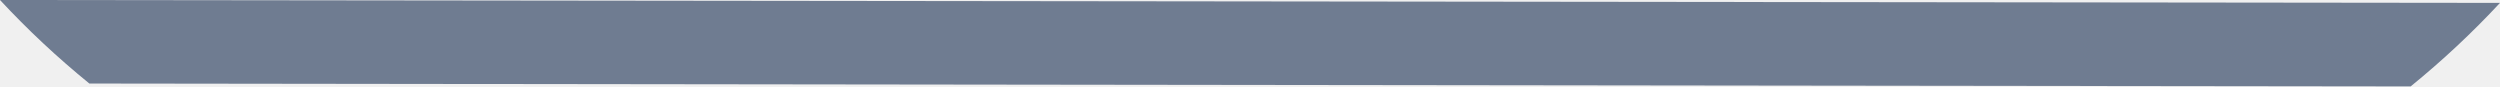
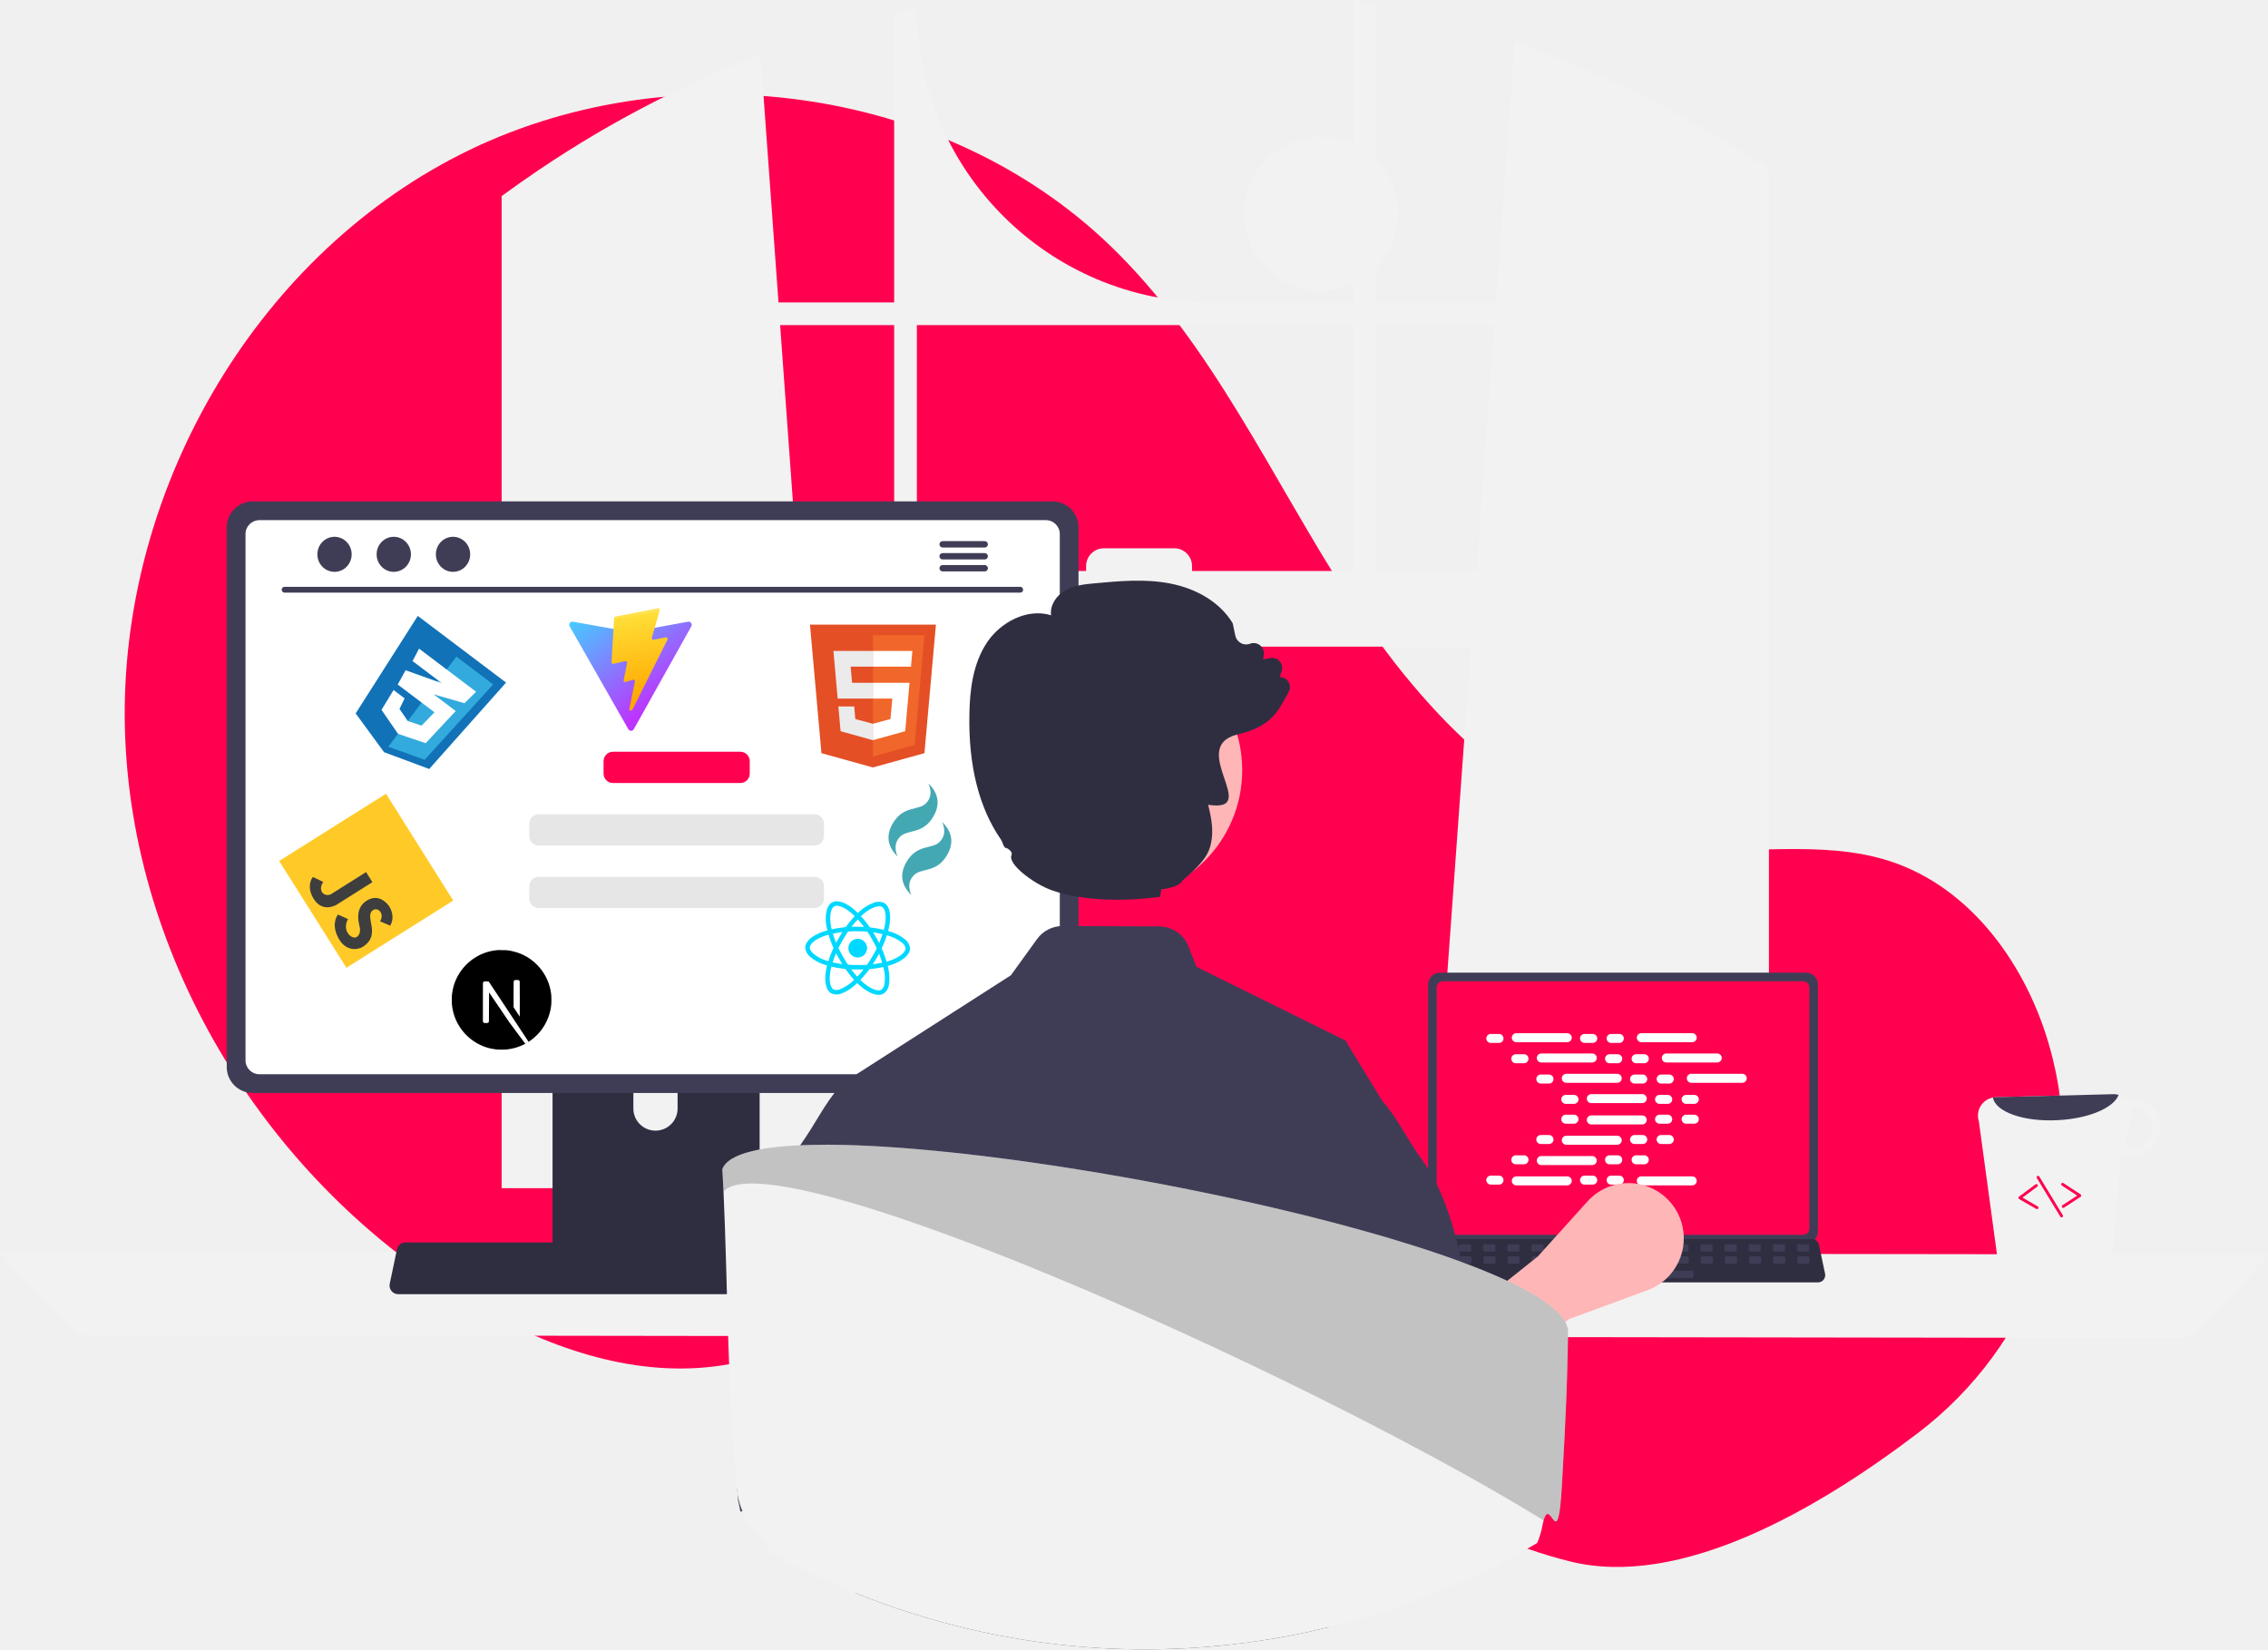
- <svg xmlns="http://www.w3.org/2000/svg" width="348.331mm" height="12.04mm" viewBox="0 0 348.331 12.04" version="1.1" id="svg1" xml:space="preserve">
-   <defs id="defs1" />
-   <g id="layer1" transform="translate(43.76098,-233.5802)">
-     <path d="m -43.761,233.58 a 127.944,116.176 0 0 0 12.449,11.638 l 323.433,0.402 a 127.944,116.176 0 0 0 12.449,-11.638 z" fill="#3f3d56" id="path3409" style="fill:#6f7c91;fill-opacity:1;stroke-width:0.422" />
-   </g>
+ <svg xmlns="http://www.w3.org/2000/svg" width="208.179mm" height="151.41mm" viewBox="0 0 208.179 151.41" version="1.1" id="svg5" xml:space="preserve">
+   <defs id="defs2">
+     <linearGradient id="paint0_linear" x1="6" y1="33" x2="235" y2="344" gradientUnits="userSpaceOnUse" gradientTransform="matrix(0.02870583,0,0,0.02870583,51.98578,55.78728)">
+       <stop stop-color="#41D1FF" id="stop38" />
+       <stop offset="1" stop-color="#BD34FE" id="stop40" />
+     </linearGradient>
+     <linearGradient id="paint1_linear" x1="194.651" y1="8.818" x2="236.076" y2="292.989" gradientUnits="userSpaceOnUse" gradientTransform="matrix(0.02870583,0,0,0.02870583,51.98578,55.78728)">
+       <stop stop-color="#FFEA83" id="stop43" />
+       <stop offset=".083" stop-color="#FFDD35" id="stop45" />
+       <stop offset="1" stop-color="#FFA800" id="stop47" />
+     </linearGradient>
+   </defs>
+   <ellipse cx="121.264" cy="19.627" fill="#f2f2f2" id="circle3403" rx="7.065" ry="7.065" style="stroke-width:0.265" />
+   <path d="m 176.066,131.538 c 10.501,-7.998 15.516,-21.438 12.376,-34.259 q -0.117,-0.478 -0.247,-0.954 C 186.114,88.715 180.964,81.482 173.458,79.051 167.156,77.009 160.277,78.579 153.702,77.767 140.795,76.173 130.789,65.73 123.748,54.796 116.707,43.862 111.296,31.623 101.941,22.59 86.52,7.7 61.364,4.495 42.244,14.187 23.124,23.879 10.944,45.381 11.464,66.811 c 0.519,21.43 13.241,41.918 31.717,52.789 6.787,3.993 14.637,6.822 22.449,5.832 6.779,-0.859 12.938,-4.501 19.685,-5.583 10.607,-1.7 21.147,3.096 30.322,8.685 9.175,5.589 18.037,12.213 28.462,14.804 10.123,2.516 22.665,-4.715 31.967,-11.8 z" fill="#f2f2f2" id="path3405" style="fill:#ff014f;fill-opacity:1;stroke-width:0.265" />
+   <path d="m 160.979,14.637 c -0.23,-0.153 -0.463,-0.299 -0.693,-0.447 A 100.605,100.605 0 0 0 139.037,3.889 L 137.307,27.76 H 126.337 V 0.405 C 125.647,0.262 124.951,0.127 124.255,2.8201158e-7 V 27.76 H 111.219 A 27.059,27.059 0 0 1 84.16,0.701 v -2.6e-5 c -0.699,0.151 -1.392,0.312 -2.085,0.484 V 27.76 H 71.458 L 69.809,4.998 A 100.769,100.769 0 0 0 48.129,16.515 c -0.116,0.079 -0.233,0.161 -0.347,0.241 -0.585,0.41 -1.162,0.828 -1.736,1.251 V 109.074 H 77.339 L 76.786,101.415 73.744,59.359 h 61.275 l -3.043,42.056 -0.553,7.66 h 30.946 V 15.558 q -0.691,-0.468 -1.389,-0.921 z M 82.075,52.414 H 73.241 L 71.608,29.845 h 10.467 z m 42.18,0 h -14.838 v -0.447 a 1.635,1.635 0 0 0 -1.638,-1.635 h -6.451 a 1.634,1.634 0 0 0 -1.635,1.635 v 0.447 H 84.16 V 29.845 h 40.095 z m 2.082,0 V 29.845 h 10.819 l -1.632,22.569 z" fill="#3f3d56" id="path3407" style="fill:#f2f2f2;fill-opacity:1;stroke-width:0.265" />
+   <path d="M 7.4481436e-8,114.906 A 76.465,76.465 0 0 0 7.44,122.566 l 193.299,0.265 a 76.465,76.465 0 0 0 7.44,-7.66 z" fill="#3f3d56" id="path3409" style="fill:#f2f2f2;fill-opacity:1;stroke-width:0.265" />
+   <path d="m 131.083,90.379 v 22.676 a 1.091,1.091 0 0 0 1.09,1.09 h 33.603 a 1.091,1.091 0 0 0 1.09,-1.09 V 90.379 a 1.091,1.091 0 0 0 -1.09,-1.089 h -33.603 a 1.091,1.091 0 0 0 -1.09,1.089 z" fill="#3f3d56" id="path3411" style="stroke-width:0.265" />
+   <path d="m 131.871,90.662 v 22.114 a 0.583,0.583 0 0 0 0.582,0.582 h 33.043 a 0.583,0.583 0 0 0 0.582,-0.582 V 90.662 a 0.584,0.584 0 0 0 -0.582,-0.584 h -33.043 a 0.584,0.584 0 0 0 -0.582,0.584 z" fill="#ff014f" id="path3413" style="stroke-width:0.265" />
+   <path d="m 130.38,117.478 a 0.653,0.653 0 0 0 0.514,0.246 h 35.981 a 0.662,0.662 0 0 0 0.647,-0.798 l -0.559,-2.653 a 0.663,0.663 0 0 0 -0.412,-0.481 0.642,0.642 0 0 0 -0.235,-0.044 h -34.866 a 0.641,0.641 0 0 0 -0.235,0.044 0.663,0.663 0 0 0 -0.412,0.481 l -0.559,2.653 a 0.662,0.662 0 0 0 0.135,0.552 z" fill="#2f2e41" id="path3415" style="stroke-width:0.265" />
+   <rect x="-166.061" y="-114.89" width="1.108" height="0.665" rx="0.129" transform="scale(-1)" fill="#3f3d56" id="rect3417" style="stroke-width:0.265" />
+   <rect x="-163.845" y="-114.89" width="1.108" height="0.665" rx="0.129" transform="scale(-1)" fill="#3f3d56" id="rect3419" style="stroke-width:0.265" />
+   <rect x="-161.628" y="-114.89" width="1.108" height="0.665" rx="0.129" transform="scale(-1)" fill="#3f3d56" id="rect3421" style="stroke-width:0.265" />
+   <rect x="-159.412" y="-114.89" width="1.108" height="0.665" rx="0.129" transform="scale(-1)" fill="#3f3d56" id="rect3423" style="stroke-width:0.265" />
+   <rect x="-157.195" y="-114.89" width="1.108" height="0.665" rx="0.129" transform="scale(-1)" fill="#3f3d56" id="rect3425" style="stroke-width:0.265" />
+   <rect x="-154.979" y="-114.89" width="1.108" height="0.665" rx="0.129" transform="scale(-1)" fill="#3f3d56" id="rect3427" style="stroke-width:0.265" />
+   <rect x="-152.763" y="-114.89" width="1.108" height="0.665" rx="0.129" transform="scale(-1)" fill="#3f3d56" id="rect3429" style="stroke-width:0.265" />
+   <rect x="-150.546" y="-114.89" width="1.108" height="0.665" rx="0.129" transform="scale(-1)" fill="#3f3d56" id="rect3431" style="stroke-width:0.265" />
+   <rect x="-148.33" y="-114.89" width="1.108" height="0.665" rx="0.129" transform="scale(-1)" fill="#3f3d56" id="rect3433" style="stroke-width:0.265" />
+   <rect x="-146.113" y="-114.89" width="1.108" height="0.665" rx="0.129" transform="scale(-1)" fill="#3f3d56" id="rect3435" style="stroke-width:0.265" />
+   <rect x="-143.897" y="-114.89" width="1.108" height="0.665" rx="0.129" transform="scale(-1)" fill="#3f3d56" id="rect3437" style="stroke-width:0.265" />
+   <rect x="-141.681" y="-114.89" width="1.108" height="0.665" rx="0.129" transform="scale(-1)" fill="#3f3d56" id="rect3439" style="stroke-width:0.265" />
+   <rect x="-139.464" y="-114.89" width="1.108" height="0.665" rx="0.129" transform="scale(-1)" fill="#3f3d56" id="rect3441" style="stroke-width:0.265" />
+   <rect x="-137.248" y="-114.89" width="1.108" height="0.665" rx="0.129" transform="scale(-1)" fill="#3f3d56" id="rect3443" style="stroke-width:0.265" />
+   <rect x="-135.031" y="-114.89" width="1.108" height="0.665" rx="0.129" transform="scale(-1)" fill="#3f3d56" id="rect3445" style="stroke-width:0.265" />
+   <rect x="-132.815" y="-114.89" width="1.108" height="0.665" rx="0.129" transform="scale(-1)" fill="#3f3d56" id="rect3447" style="stroke-width:0.265" />
+   <rect x="-166.087" y="-115.998" width="1.108" height="0.665" rx="0.129" transform="scale(-1)" fill="#3f3d56" id="rect3449" style="stroke-width:0.265" />
+   <rect x="-163.871" y="-115.998" width="1.108" height="0.665" rx="0.129" transform="scale(-1)" fill="#3f3d56" id="rect3451" style="stroke-width:0.265" />
+   <rect x="-161.654" y="-115.998" width="1.108" height="0.665" rx="0.129" transform="scale(-1)" fill="#3f3d56" id="rect3453" style="stroke-width:0.265" />
+   <rect x="-159.438" y="-115.998" width="1.108" height="0.665" rx="0.129" transform="scale(-1)" fill="#3f3d56" id="rect3455" style="stroke-width:0.265" />
+   <rect x="-157.222" y="-115.998" width="1.108" height="0.665" rx="0.129" transform="scale(-1)" fill="#3f3d56" id="rect3457" style="stroke-width:0.265" />
+   <rect x="-155.005" y="-115.998" width="1.108" height="0.665" rx="0.129" transform="scale(-1)" fill="#3f3d56" id="rect3459" style="stroke-width:0.265" />
+   <rect x="-152.789" y="-115.998" width="1.108" height="0.665" rx="0.129" transform="scale(-1)" fill="#3f3d56" id="rect3461" style="stroke-width:0.265" />
+   <rect x="-150.572" y="-115.998" width="1.108" height="0.665" rx="0.129" transform="scale(-1)" fill="#3f3d56" id="rect3463" style="stroke-width:0.265" />
+   <rect x="-148.356" y="-115.998" width="1.108" height="0.665" rx="0.129" transform="scale(-1)" fill="#3f3d56" id="rect3465" style="stroke-width:0.265" />
+   <rect x="-146.14" y="-115.998" width="1.108" height="0.665" rx="0.129" transform="scale(-1)" fill="#3f3d56" id="rect3467" style="stroke-width:0.265" />
+   <rect x="-143.923" y="-115.998" width="1.108" height="0.665" rx="0.129" transform="scale(-1)" fill="#3f3d56" id="rect3469" style="stroke-width:0.265" />
+   <rect x="-141.707" y="-115.998" width="1.108" height="0.665" rx="0.129" transform="scale(-1)" fill="#3f3d56" id="rect3471" style="stroke-width:0.265" />
+   <rect x="-139.49" y="-115.998" width="1.108" height="0.665" rx="0.129" transform="scale(-1)" fill="#3f3d56" id="rect3473" style="stroke-width:0.265" />
+   <rect x="-137.274" y="-115.998" width="1.108" height="0.665" rx="0.129" transform="scale(-1)" fill="#3f3d56" id="rect3475" style="stroke-width:0.265" />
+   <rect x="-135.057" y="-115.998" width="1.108" height="0.665" rx="0.129" transform="scale(-1)" fill="#3f3d56" id="rect3477" style="stroke-width:0.265" />
+   <rect x="-132.841" y="-115.998" width="1.108" height="0.665" rx="0.129" transform="scale(-1)" fill="#3f3d56" id="rect3479" style="stroke-width:0.265" />
+   <rect x="-155.448" y="-117.328" width="8.866" height="0.665" rx="0.129" transform="scale(-1)" fill="#3f3d56" id="rect3481" style="stroke-width:0.265" />
+   <rect x="136.427" y="94.916" width="1.578" height="0.826" rx="0.413" fill="#ffffff" id="rect3483" style="stroke-width:0.265" />
+   <rect x="145.032" y="94.916" width="1.578" height="0.826" rx="0.413" fill="#ffffff" id="rect3485" style="stroke-width:0.265" />
+   <rect x="147.471" y="94.916" width="1.578" height="0.826" rx="0.413" fill="#ffffff" id="rect3487" style="stroke-width:0.265" />
+   <rect x="138.768" y="94.847" width="5.502" height="0.826" rx="0.413" fill="#ffffff" id="rect3489" style="stroke-width:0.265" />
+   <rect x="150.241" y="94.847" width="5.502" height="0.826" rx="0.413" fill="#ffffff" id="rect3491" style="stroke-width:0.265" />
+   <rect x="138.722" y="96.78" width="1.578" height="0.826" rx="0.413" fill="#ffffff" id="rect3493" style="stroke-width:0.265" />
+   <rect x="147.327" y="96.78" width="1.578" height="0.826" rx="0.413" fill="#ffffff" id="rect3495" style="stroke-width:0.265" />
+   <rect x="149.765" y="96.78" width="1.578" height="0.826" rx="0.413" fill="#ffffff" id="rect3497" style="stroke-width:0.265" />
+   <rect x="141.063" y="96.711" width="5.502" height="0.826" rx="0.413" fill="#ffffff" id="rect3499" style="stroke-width:0.265" />
+   <rect x="152.536" y="96.711" width="5.502" height="0.826" rx="0.413" fill="#ffffff" id="rect3501" style="stroke-width:0.265" />
+   <rect x="141.017" y="98.645" width="1.578" height="0.826" rx="0.413" fill="#ffffff" id="rect3503" style="stroke-width:0.265" />
+   <rect x="149.622" y="98.645" width="1.578" height="0.826" rx="0.413" fill="#ffffff" id="rect3505" style="stroke-width:0.265" />
+   <rect x="152.06" y="98.645" width="1.578" height="0.826" rx="0.413" fill="#ffffff" id="rect3507" style="stroke-width:0.265" />
+   <rect x="143.357" y="98.576" width="5.502" height="0.826" rx="0.413" fill="#ffffff" id="rect3509" style="stroke-width:0.265" />
+   <rect x="154.831" y="98.576" width="5.502" height="0.826" rx="0.413" fill="#ffffff" id="rect3511" style="stroke-width:0.265" />
+   <rect x="143.311" y="100.509" width="1.578" height="0.826" rx="0.413" fill="#ffffff" id="rect3513" style="stroke-width:0.265" />
+   <rect x="151.916" y="100.509" width="1.578" height="0.826" rx="0.413" fill="#ffffff" id="rect3515" style="stroke-width:0.265" />
+   <rect x="154.355" y="100.509" width="1.578" height="0.826" rx="0.413" fill="#ffffff" id="rect3517" style="stroke-width:0.265" />
+   <rect x="145.652" y="100.44" width="5.502" height="0.826" rx="0.413" fill="#ffffff" id="rect3519" style="stroke-width:0.265" />
+   <rect x="145.032" y="107.923" width="1.578" height="0.826" rx="0.413" fill="#ffffff" id="rect3521" style="stroke-width:0.265" />
+   <rect x="147.471" y="107.923" width="1.578" height="0.826" rx="0.413" fill="#ffffff" id="rect3523" style="stroke-width:0.265" />
+   <rect x="150.241" y="107.992" width="5.502" height="0.826" rx="0.413" fill="#ffffff" id="rect3525" style="stroke-width:0.265" />
+   <rect x="136.427" y="107.923" width="1.578" height="0.826" rx="0.413" fill="#ffffff" id="rect3527" style="stroke-width:0.265" />
+   <rect x="138.768" y="107.992" width="5.502" height="0.826" rx="0.413" fill="#ffffff" id="rect3529" style="stroke-width:0.265" />
+   <rect x="138.722" y="106.058" width="1.578" height="0.826" rx="0.413" fill="#ffffff" id="rect3531" style="stroke-width:0.265" />
+   <rect x="147.327" y="106.058" width="1.578" height="0.826" rx="0.413" fill="#ffffff" id="rect3533" style="stroke-width:0.265" />
+   <rect x="149.765" y="106.058" width="1.578" height="0.826" rx="0.413" fill="#ffffff" id="rect3535" style="stroke-width:0.265" />
+   <rect x="141.063" y="106.127" width="5.502" height="0.826" rx="0.413" fill="#ffffff" id="rect3537" style="stroke-width:0.265" />
+   <rect x="141.017" y="104.194" width="1.578" height="0.826" rx="0.413" fill="#ffffff" id="rect3539" style="stroke-width:0.265" />
+   <rect x="149.622" y="104.194" width="1.578" height="0.826" rx="0.413" fill="#ffffff" id="rect3541" style="stroke-width:0.265" />
+   <rect x="152.06" y="104.194" width="1.578" height="0.826" rx="0.413" fill="#ffffff" id="rect3543" style="stroke-width:0.265" />
+   <rect x="143.357" y="104.263" width="5.502" height="0.826" rx="0.413" fill="#ffffff" id="rect3545" style="stroke-width:0.265" />
+   <rect x="143.311" y="102.33" width="1.578" height="0.826" rx="0.413" fill="#ffffff" id="rect3547" style="stroke-width:0.265" />
+   <rect x="151.916" y="102.33" width="1.578" height="0.826" rx="0.413" fill="#ffffff" id="rect3549" style="stroke-width:0.265" />
+   <rect x="154.355" y="102.33" width="1.578" height="0.826" rx="0.413" fill="#ffffff" id="rect3551" style="stroke-width:0.265" />
+   <rect x="145.652" y="102.398" width="5.502" height="0.826" rx="0.413" fill="#ffffff" id="rect3553" style="stroke-width:0.265" />
+   <path d="m 133.593,129.773 -3.532,-5.583 11.087,-8.838 4.576,-5.07 a 5.07,5.07 0 0 1 8.577,1.807 v 0 a 5.07,5.07 0 0 1 -3.061,6.348 l -7.236,2.666 z" fill="#ffb6b6" id="path3555" style="stroke-width:0.265" />
+   <path d="m 50.718,89.292 v 27.136 H 69.728 V 89.292 a 0.912,0.912 0 0 0 -0.643,-0.873 0.84,0.84 0 0 0 -0.273,-0.042 H 51.636 a 0.916,0.916 0 0 0 -0.918,0.915 z m 7.419,9.324 a 2.029,2.029 0 0 1 4.059,0 v 3.149 a 2.029,2.029 0 0 1 -4.059,0 z" fill="#2f2e41" id="path3557" style="stroke-width:0.265" />
+   <path d="m 50.66,115.56 v 2.617 a 0.515,0.515 0 0 0 0.511,0.513 h 18.105 a 0.513,0.513 0 0 0 0.511,-0.513 v -2.617 z" fill="#3f3d56" id="path3559" style="stroke-width:0.265" />
+   <path d="m 20.812,48.408 v 49.546 a 2.383,2.383 0 0 0 2.381,2.381 H 96.615 A 2.383,2.383 0 0 0 98.996,97.954 V 48.408 a 2.384,2.384 0 0 0 -2.381,-2.379 H 23.193 a 2.384,2.384 0 0 0 -2.381,2.379 z" fill="#3f3d56" id="path3561" style="stroke-width:0.265" />
+   <path d="m 22.535,49.025 v 48.318 a 1.275,1.275 0 0 0 1.273,1.273 h 72.197 a 1.275,1.275 0 0 0 1.273,-1.273 V 49.025 A 1.275,1.275 0 0 0 96.004,47.75 H 23.807 a 1.275,1.275 0 0 0 -1.273,1.275 z" fill="#ffffff" id="path3563" style="stroke-width:0.265" />
+   <path d="m 35.933,118.512 a 0.78,0.78 0 0 0 0.614,0.294 h 42.952 a 0.79,0.79 0 0 0 0.773,-0.953 l -0.667,-3.167 a 0.792,0.792 0 0 0 -0.492,-0.574 0.766,0.766 0 0 0 -0.28,-0.053 H 37.211 a 0.766,0.766 0 0 0 -0.28,0.053 0.792,0.792 0 0 0 -0.492,0.574 l -0.667,3.167 a 0.79,0.79 0 0 0 0.161,0.659 z" fill="#2f2e41" id="path3565" style="stroke-width:0.265" />
+   <path d="M 93.661,54.406 H 26.107 a 0.269,0.269 0 0 1 0,-0.537 h 67.554 a 0.269,0.269 0 0 1 0,0.537 z" fill="#3f3d56" id="path3567" style="stroke-width:0.265" />
+   <ellipse cx="30.705" cy="50.887" rx="1.574" ry="1.609" fill="#3f3d56" id="ellipse3569" style="stroke-width:0.265" />
+   <ellipse cx="36.144" cy="50.887" rx="1.574" ry="1.609" fill="#3f3d56" id="ellipse3571" style="stroke-width:0.265" />
+   <ellipse cx="41.583" cy="50.887" rx="1.574" ry="1.609" fill="#3f3d56" id="ellipse3573" style="stroke-width:0.265" />
+   <path d="m 90.386,49.676 h -3.863 a 0.292,0.292 0 0 0 0,0.585 H 90.386 a 0.292,0.292 0 0 0 0,-0.585 z" fill="#3f3d56" id="path3575" style="stroke-width:0.265" />
+   <path d="m 90.386,50.774 h -3.863 a 0.292,0.292 0 0 0 0,0.585 H 90.386 a 0.292,0.292 0 0 0 0,-0.585 z" fill="#3f3d56" id="path3577" style="stroke-width:0.265" />
+   <path d="m 90.386,51.872 h -3.863 a 0.292,0.292 0 0 0 0,0.585 H 90.386 a 0.292,0.292 0 0 0 0,-0.585 z" fill="#3f3d56" id="path3579" style="stroke-width:0.265" />
+   <path d="m 183.514,116.708 a 1.698,1.698 0 0 0 1.636,1.146 l 7.009,-0.18 a 1.674,1.674 0 0 0 1.582,-1.232 l 0.992,-10.606 a 2.591,2.591 0 0 0 1.121,0.23 2.556,2.556 0 1 0 -0.128,-5.111 2.165,2.165 0 0 0 -0.459,0.048 1.732,1.732 0 0 0 -1.29,-0.556 l -10.782,0.278 a 1.549,1.549 0 0 0 -0.266,0.033 1.684,1.684 0 0 0 -1.289,2.187 z m 11.423,-11.593 0.706,-2.527 a 1.722,1.722 0 0 0 0.005,-0.893 c 0.034,-9e-5 0.065,-0.016 0.099,-0.016 a 1.828,1.828 0 0 1 0.086,3.656 1.721,1.721 0 0 1 -0.896,-0.219 z" fill="#2f2e41" id="path3581" style="fill:#f2f2f2;fill-opacity:1;stroke-width:0.265" />
+   <path d="m 182.93,100.757 c 0.23,1.313 2.812,2.237 5.918,2.076 2.856,-0.132 5.19,-1.134 5.618,-2.323 a 1.594,1.594 0 0 0 -0.488,-0.065 l -10.782,0.278 a 1.549,1.549 0 0 0 -0.266,0.033 z" fill="#3f3d56" id="path3583" style="stroke-width:0.265" />
+   <path d="m 189.416,110.88 a 0.131,0.131 0 0 0 0.04,-0.018 l 1.522,-0.996 a 0.132,0.132 0 0 0 9e-5,-0.221 l -1.582,-1.036 a 0.132,0.132 0 1 0 -0.145,0.221 l 1.413,0.926 -1.353,0.886 a 0.132,0.132 0 0 0 0.105,0.239 z" fill="#ff014f" id="path3585" style="stroke-width:0.265" />
+   <path d="m 187.012,110.991 a 0.132,0.132 0 0 0 0.033,-0.243 l -1.403,-0.804 1.356,-1.007 a 0.132,0.132 0 1 0 -0.158,-0.212 l -1.518,1.128 a 0.132,0.132 0 0 0 0.013,0.221 l 1.578,0.905 a 0.132,0.132 0 0 0 0.098,0.013 z" fill="#ff014f" id="path3587" style="stroke-width:0.265" />
+   <path d="m 189.265,111.753 a 0.128,0.128 0 0 0 0.036,-0.015 0.132,0.132 0 0 0 0.044,-0.182 l -2.158,-3.548 a 0.132,0.132 0 0 0 -0.226,0.138 l 2.158,3.548 a 0.132,0.132 0 0 0 0.145,0.059 z" fill="#ff014f" id="path3589" style="stroke-width:0.265" />
+   <rect x="55.4" y="69.011" width="13.419" height="2.87" rx="0.864" fill="#ff014f" id="rect3591" style="stroke-width:0.265" />
+   <rect x="48.584" y="74.75" width="27.05" height="2.87" rx="0.864" fill="#e6e6e6" id="rect3593" style="stroke-width:0.265" />
+   <rect x="48.584" y="80.489" width="27.05" height="2.87" rx="0.864" fill="#e6e6e6" id="rect3595" style="stroke-width:0.265" />
+   <path d="m 76.917,99.707 0.057,0.181 0.003,0.006 1.726,5.249 1.986,6.049 3.737,11.367 0.036,1.766 v 0.006 l 0.278,14.204 -0.77,1.926 0.866,3.157 c 0,0 -0.398,-4.772 -2.535,-2.032 -1.21,1.557 -2.626,3.151 -3.788,4.645 q 2.54,1.028 5.161,1.859 c 0.377,0.121 0.758,0.235 1.138,0.35 q 0.122,0.036 0.244,0.072 a 70.608,70.608 0 0 0 17.82,2.864 c 0.314,0.009 0.622,0.015 0.921,0.021 0.106,0.003 0.208,0.006 0.311,0.006 0.338,0.003 0.673,0.006 1.011,0.006 q 1.023,0 2.037,-0.03 a 70.605,70.605 0 0 0 14.841,-2.007 c -0.033,-2.007 -0.124,-4.352 -0.254,-6.858 -0.06,-1.228 -1.416,-2.559 -1.497,-3.845 -0.057,-0.966 1.159,-1.874 1.096,-2.855 -0.41,-6.04 -0.924,-3.721 -1.304,-7.998 q -0.059,-0.629 -0.109,-1.204 c -0.244,-2.747 -0.413,-4.464 -0.413,-4.464 l 1.624,-10.235 2.55,-16.069 -0.196,-0.323 -0.22,-0.109 -13.452,-6.658 -0.73,-1.871 a 2.905,2.905 0 0 0 -2.683,-1.838 l -8.862,-0.036 a 2.892,2.892 0 0 0 -2.357,1.198 l -2.4,3.323 z" fill="#3f3d56" id="path3597" style="stroke-width:0.265" />
+   <path d="m 86.47,120.029 -2.007,4.295 -1.37,2.934 -2.357,12.342 -1.18,1.253 -1.011,-4.434 -10.583,2.35 c -0.347,-1.929 -0.093,0.065 -0.307,-2.051 0.06,-0.06 0.124,-0.121 0.187,-0.181 0.169,-0.157 0.311,-0.305 0.308,-0.447 -0.121,-7.298 0.241,-19.718 3.266,-27.243 a 15.889,15.889 0 0 1 1.859,-3.468 c 0.06,-0.082 0.118,-0.163 0.175,-0.244 1.394,-1.953 2.276,-3.875 3.525,-5.243 v -0.003 a 0.14,0.14 0 0 0 0.021,-0.021 0.042,0.042 0 0 0 0.012,-0.009 l 8.584,-4.552 0.368,10.347 0.263,7.437 z" fill="#3f3d56" id="path3599" style="stroke-width:0.265" />
+   <path d="m 117.422,121.249 2.507,5.364 0.875,1.868 2.357,12.341 1.176,1.25 1.013,-4.433 0.476,-0.098 8.588,-1.779 2.503,7.95 a 4.758,4.758 0 0 0 -0.863,-5.955 c -0.171,-0.155 -0.313,-0.305 -0.309,-0.448 0.142,-8.584 -0.383,-24.258 -5.124,-30.709 -1.506,-2.047 -2.41,-4.086 -3.724,-5.511 -0.004,-0.004 -0.004,-0.008 -0.008,-0.008 l -3.199,-5.238 -0.195,-0.322 -0.22,-0.11 z" fill="#3f3d56" id="path3601" style="stroke-width:0.265" />
+   <circle id="a657ec4b-47ce-4d2a-9c58-81a811696ca9" data-name="Ellipse 5" cx="102.234" cy="70.697" r="11.789" fill="#ffb6b6" style="stroke-width:0.265" />
+   <path d="m 118.169,62.462 a 0.995,0.995 0 0 0 -0.712,-0.315 l 0.177,-0.492 a 0.933,0.933 0 0 0 -1.048,-1.244 l -0.646,0.124 0.061,-0.431 a 0.935,0.935 0 0 0 -1.251,-1.011 0.997,0.997 0 0 1 -0.857,-0.061 1.018,1.018 0 0 1 -0.508,-0.691 l -0.225,-1.085 -0.024,-0.058 c -1.095,-1.826 -3.201,-3.154 -5.779,-3.641 -2.294,-0.437 -4.646,-0.214 -6.914,-0.005 -0.9,0.085 -1.916,0.18 -2.762,0.699 -0.72,0.445 -1.328,1.333 -1.204,2.23 -2.236,-0.685 -4.633,0.683 -5.821,2.408 -1.408,2.053 -1.638,4.625 -1.675,6.636 -0.101,4.757 0.881,8.649 2.91,11.57 0.148,0.212 0.185,0.654 0.479,0.802 l -0.061,-0.098 c 0.328,0.164 0.661,0.429 0.537,0.712 -0.357,0.815 2.016,2.617 3.688,3.212 3.051,1.087 7.107,0.995 9.959,0.603 l 0.101,-0.675 c 1.029,-0.14 1.754,-0.407 1.958,-0.826 0.36,-0.307 0.667,-0.582 0.934,-0.836 l 0.003,-0.003 c 0.005,-0.005 0.016,-0.013 0.021,-0.018 1.289,-1.236 1.587,-1.939 1.722,-3.011 0.13,-1.05 -0.101,-2.117 -0.336,-3.077 4.958,0.767 -1.953,-5.281 2.667,-6.451 a 1.438,1.438 0 0 1 0.161,-0.04 c 0.135,-0.032 0.27,-0.064 0.4,-0.101 a 6.998,6.998 0 0 0 1.778,-0.759 c 1.291,-0.786 1.717,-1.828 2.384,-3.003 A 0.907,0.907 0 0 0 118.169,62.462 Z" fill="#2f2e41" id="path3604" style="stroke-width:0.265" />
+   <path d="m 143.931,122.088 c -0.003,0.463 -0.008,1.111 -0.029,1.913 q -0.004,0.167 -0.008,0.341 c -0.034,1.474 -0.069,2.709 -0.124,4.083 -0.003,0.095 -0.005,0.188 -0.011,0.283 -0.074,1.916 -0.191,4.146 -0.392,7.678 -0.373,6.525 -1.024,0.897 -1.677,3.186 -0.032,0.114 -0.066,0.249 -0.098,0.407 a 7.386,7.386 0 0 1 -0.497,1.675 c -0.347,0.206 -0.704,0.405 -1.056,0.603 -1.003,0.558 -2.021,1.095 -3.048,1.606 -0.577,0.286 -1.156,0.566 -1.738,0.836 -0.093,0.042 -0.183,0.085 -0.273,0.124 a 71.672,71.672 0 0 1 -9.194,3.508 c -0.614,0.185 -1.225,0.365 -1.844,0.532 -0.646,0.18 -1.291,0.349 -1.945,0.508 a 70.616,70.616 0 0 1 -14.84,2.008 c -0.675,0.021 -1.355,0.029 -2.037,0.029 -0.339,0 -0.672,-0.003 -1.011,-0.005 -0.103,0 -0.206,-0.003 -0.31,-0.005 -0.299,-0.008 -0.609,-0.013 -0.921,-0.021 a 70.555,70.555 0 0 1 -17.82,-2.865 l -0.246,-0.071 c -0.381,-0.116 -0.759,-0.23 -1.138,-0.352 q -2.619,-0.829 -5.162,-1.857 -1.941,-0.782 -3.836,-1.677 a 0.09,0.09 0 0 1 -0.032,-0.016 c -0.265,-0.122 -0.532,-0.249 -0.796,-0.378 -0.034,-0.018 -0.071,-0.037 -0.108,-0.056 q -1.48,-0.722 -2.929,-1.513 c -0.812,-1.865 -1.955,-2.223 -2.664,-3.863 a 6.846,6.846 0 0 1 -0.445,-1.519 c 0,-0.005 -0.003,-0.011 -0.003,-0.018 0.074,0.984 -0.315,-1.746 -0.003,-0.011 -0.003,-0.032 -0.005,-0.066 -0.008,-0.106 -0.008,-0.095 -0.018,-0.212 -0.034,-0.357 -0.908,-8.861 -0.849,-18.994 -1.244,-27.345 q -0.04,-0.81 -0.082,-1.55 c -0.008,-0.164 -0.018,-0.325 -0.029,-0.484 0.018,-0.048 0.04,-0.098 0.064,-0.146 a 0.265,0.265 0 0 1 0.018,-0.04 0.429,0.429 0 0 1 0.026,-0.048 c 0.005,-0.008 0.013,-0.018 0.018,-0.026 a 0.243,0.243 0 0 1 0.013,-0.026 c 0.024,-0.037 0.05,-0.077 0.079,-0.114 0.013,-0.016 0.024,-0.029 0.037,-0.042 a 0.214,0.214 0 0 1 0.032,-0.037 0.169,0.169 0 0 1 0.029,-0.034 c 0.011,-0.011 0.021,-0.024 0.034,-0.037 a 0.08,0.08 0 0 1 0.021,-0.021 0.538,0.538 0 0 1 0.069,-0.066 2.546,2.546 0 0 1 0.302,-0.238 c 0.037,-0.024 0.077,-0.048 0.114,-0.074 a 5.063,5.063 0 0 1 0.839,-0.402 c 0.101,-0.037 0.201,-0.071 0.31,-0.108 0.04,-0.011 0.077,-0.024 0.116,-0.037 0.058,-0.018 0.116,-0.037 0.177,-0.05 0.302,-0.09 0.627,-0.167 0.979,-0.238 0.042,-0.008 0.087,-0.016 0.132,-0.026 0.064,-0.013 0.13,-0.024 0.196,-0.034 0.09,-0.016 0.183,-0.032 0.275,-0.048 0.786,-0.124 1.677,-0.217 2.662,-0.278 q 0.139,-0.008 0.278,-0.016 c 0.108,-0.005 0.217,-0.011 0.328,-0.016 0.093,-0.005 0.188,-0.008 0.283,-0.011 0.093,-0.005 0.188,-0.008 0.286,-0.011 0.267,-0.008 0.542,-0.016 0.823,-0.021 0.799,-0.016 1.64,-0.011 2.524,0.008 0.41,0.011 0.828,0.021 1.257,0.04 0.029,0 0.056,0.003 0.082,0.003 0.373,0.013 0.749,0.029 1.135,0.05 0.27,0.013 0.542,0.026 0.815,0.042 0.257,0.016 0.516,0.032 0.778,0.05 0.204,0.011 0.407,0.026 0.614,0.04 0.175,0.013 0.349,0.026 0.524,0.037 l 0.238,0.016 c 0.13,0.011 0.259,0.018 0.392,0.032 0.291,0.024 0.582,0.048 0.878,0.071 0.294,0.026 0.593,0.053 0.892,0.079 0.299,0.026 0.601,0.056 0.902,0.085 0.032,0.003 0.061,0.005 0.09,0.008 0.275,0.029 0.55,0.056 0.828,0.085 0.064,0.005 0.13,0.011 0.193,0.018 0.265,0.027 0.535,0.058 0.802,0.086 0.082,0.009 0.164,0.017 0.246,0.026 0.209,0.023 0.416,0.043 0.627,0.067 0.278,0.032 0.561,0.061 0.836,0.098 0.214,0.024 0.429,0.048 0.643,0.074 0.336,0.04 0.677,0.082 1.019,0.127 0.13,0.016 0.259,0.032 0.389,0.05 0.974,0.122 1.958,0.257 2.958,0.397 1.516,0.214 3.056,0.447 4.606,0.699 q 2.33,0.377 4.686,0.796 c 0.397,0.071 0.794,0.143 1.193,0.217 q 0.27,0.052 0.54,0.103 c 0.307,0.056 0.614,0.114 0.921,0.172 0.307,0.058 0.614,0.116 0.921,0.177 0.365,0.071 0.733,0.143 1.098,0.214 2.405,0.476 4.797,0.984 7.131,1.516 0.384,0.087 0.767,0.177 1.148,0.265 q 1.143,0.266 2.265,0.54 c 0.206,0.048 0.41,0.098 0.614,0.148 0.508,0.127 1.016,0.254 1.516,0.384 l 0.087,0.024 c 0.368,0.09 0.728,0.183 1.087,0.278 q 1.274,0.333 2.506,0.675 0.818,0.226 1.617,0.458 c 0.796,0.23 1.577,0.463 2.336,0.699 0.188,0.058 0.376,0.116 0.561,0.172 0.556,0.172 1.103,0.347 1.635,0.521 0.423,0.138 0.836,0.278 1.244,0.418 q 0.611,0.21 1.199,0.421 c 0.251,0.09 0.5,0.185 0.749,0.275 0.357,0.132 0.709,0.265 1.053,0.397 0.106,0.04 0.209,0.082 0.312,0.122 0.066,0.029 0.13,0.053 0.193,0.079 0.124,0.05 0.251,0.098 0.373,0.148 0.124,0.048 0.246,0.098 0.368,0.151 0.119,0.048 0.241,0.098 0.357,0.148 0.119,0.048 0.235,0.098 0.352,0.151 0.098,0.04 0.193,0.082 0.286,0.124 0.188,0.082 0.376,0.164 0.558,0.249 0.09,0.042 0.18,0.082 0.27,0.124 l 0.206,0.095 c 0.029,0.016 0.058,0.029 0.087,0.042 0.066,0.032 0.135,0.066 0.201,0.098 0.153,0.071 0.304,0.148 0.452,0.22 0.198,0.101 0.392,0.201 0.577,0.299 0.188,0.101 0.37,0.201 0.545,0.299 0.029,0.016 0.056,0.032 0.085,0.048 0.04,0.021 0.079,0.045 0.119,0.066 0.135,0.077 0.265,0.156 0.394,0.233 0.254,0.156 0.495,0.31 0.72,0.463 0.05,0.034 0.098,0.069 0.148,0.101 0.167,0.119 0.325,0.235 0.474,0.355 0,0.003 0,0.003 0.003,0.003 0.05,0.037 0.098,0.077 0.146,0.114 0.04,0.037 0.082,0.069 0.122,0.106 0.138,0.119 0.265,0.233 0.381,0.349 a 1.499,1.499 0 0 1 0.111,0.114 0.32,0.32 0 0 1 0.042,0.042 c 0.053,0.053 0.101,0.106 0.146,0.159 a 0.146,0.146 0 0 1 0.018,0.024 c 0.064,0.074 0.122,0.148 0.177,0.222 0.026,0.037 0.056,0.074 0.079,0.111 0.032,0.045 0.064,0.093 0.09,0.138 0.024,0.037 0.045,0.077 0.066,0.114 a 1.92,1.92 0 0 1 0.143,0.299 1.387,1.387 0 0 1 0.071,0.217 1.546,1.546 0 0 1 0.045,0.214 z" fill="#2f2e41" id="path3606" style="fill:#f2f2f2;fill-opacity:1;stroke-width:0.265" />
+   <path d="m 143.931,122.088 c -0.003,0.463 -0.008,1.111 -0.029,1.913 -0.003,0.111 -0.008,0.225 -0.011,0.341 -0.026,1.124 -0.066,2.514 -0.122,4.083 -0.003,0.095 -0.005,0.188 -0.011,0.283 -0.074,1.916 -0.191,4.146 -0.392,7.678 -0.373,6.525 -1.024,0.897 -1.677,3.186 -1.815,-1.117 -3.805,-2.286 -5.932,-3.487 q -0.575,-0.325 -1.162,-0.654 c -4.255,-2.373 -9.006,-4.86 -13.967,-7.324 -0.196,-0.098 -0.394,-0.196 -0.59,-0.291 -11.364,-5.617 -23.768,-11.081 -33.816,-14.727 -1.939,-0.704 -3.791,-1.339 -5.532,-1.897 -3.667,-1.172 -6.837,-1.992 -9.276,-2.347 -2.54,-0.37 -4.294,-0.238 -5.003,0.527 q -0.04,-0.81 -0.082,-1.55 -0.016,-0.246 -0.032,-0.484 c 0.016,-0.044 0.037,-0.085 0.058,-0.127 0.003,-0.006 0.005,-0.012 0.008,-0.018 a 0.265,0.265 0 0 1 0.018,-0.04 0.429,0.429 0 0 1 0.026,-0.048 0.28,0.28 0 0 1 0.032,-0.053 c 0.024,-0.037 0.05,-0.077 0.079,-0.114 a 0.921,0.921 0 0 1 0.069,-0.079 0.169,0.169 0 0 1 0.029,-0.034 c 0.011,-0.011 0.021,-0.024 0.034,-0.037 a 0.08,0.08 0 0 1 0.021,-0.021 0.538,0.538 0 0 1 0.069,-0.066 2.546,2.546 0 0 1 0.302,-0.238 c 0.037,-0.024 0.077,-0.048 0.114,-0.074 a 5.063,5.063 0 0 1 0.839,-0.402 c 0.101,-0.037 0.201,-0.071 0.31,-0.108 0.04,-0.011 0.077,-0.024 0.116,-0.037 0.058,-0.018 0.116,-0.037 0.177,-0.05 0.302,-0.09 0.627,-0.167 0.979,-0.238 0.106,-0.021 0.217,-0.042 0.328,-0.061 0.09,-0.016 0.183,-0.032 0.275,-0.048 0.786,-0.124 1.677,-0.217 2.662,-0.278 q 0.139,-0.008 0.278,-0.016 c 0.108,-0.005 0.217,-0.011 0.328,-0.016 0.093,-0.005 0.188,-0.008 0.283,-0.011 0.093,-0.005 0.188,-0.008 0.286,-0.011 0.267,-0.008 0.542,-0.016 0.823,-0.021 0.799,-0.013 1.64,-0.008 2.524,0.011 0.41,0.008 0.828,0.021 1.257,0.04 0.026,0 0.056,0.003 0.082,0.003 0.373,0.011 0.751,0.029 1.135,0.048 0.27,0.013 0.542,0.026 0.815,0.042 0.257,0.016 0.516,0.032 0.778,0.05 0.204,0.011 0.407,0.026 0.614,0.04 0.175,0.013 0.349,0.026 0.524,0.037 0.209,0.016 0.418,0.032 0.63,0.048 0.291,0.024 0.582,0.048 0.878,0.071 0.294,0.026 0.593,0.053 0.892,0.079 0.299,0.026 0.601,0.056 0.902,0.085 0.032,0.003 0.061,0.005 0.09,0.008 0.275,0.029 0.55,0.056 0.828,0.085 q 2.31,0.234 4.755,0.548 1.46,0.187 2.958,0.4 c 1.516,0.214 3.056,0.447 4.606,0.696 q 2.33,0.377 4.686,0.796 c 0.397,0.071 0.794,0.143 1.193,0.217 q 0.73,0.135 1.46,0.275 c 0.307,0.058 0.614,0.116 0.921,0.177 0.365,0.071 0.733,0.143 1.098,0.214 2.405,0.476 4.797,0.984 7.131,1.516 0.384,0.087 0.767,0.177 1.148,0.265 q 1.143,0.266 2.265,0.54 c 0.206,0.05 0.41,0.101 0.614,0.151 q 0.766,0.191 1.516,0.381 v 0.003 c 0.029,0.005 0.058,0.013 0.087,0.021 0.365,0.093 0.728,0.185 1.087,0.28 q 1.274,0.333 2.506,0.672 c 0.545,0.153 1.085,0.304 1.617,0.458 0.796,0.233 1.577,0.466 2.336,0.699 0.188,0.058 0.376,0.116 0.561,0.172 q 0.833,0.262 1.635,0.521 c 0.423,0.138 0.836,0.278 1.244,0.418 q 0.611,0.21 1.199,0.421 c 0.254,0.09 0.503,0.183 0.749,0.273 0.36,0.132 0.709,0.265 1.053,0.4 0.106,0.04 0.209,0.082 0.312,0.122 0.193,0.074 0.381,0.151 0.566,0.228 0.124,0.048 0.246,0.098 0.368,0.151 0.119,0.048 0.241,0.098 0.357,0.148 0.119,0.048 0.235,0.098 0.352,0.151 0.098,0.04 0.193,0.082 0.286,0.124 0.188,0.082 0.376,0.164 0.558,0.249 0.09,0.042 0.18,0.082 0.27,0.124 l 0.206,0.095 c 0.029,0.016 0.058,0.029 0.087,0.042 0.225,0.106 0.442,0.212 0.654,0.318 0.198,0.101 0.392,0.201 0.577,0.299 0.22,0.116 0.429,0.23 0.63,0.347 0.04,0.021 0.079,0.045 0.119,0.066 0.135,0.077 0.265,0.156 0.394,0.233 0.254,0.156 0.495,0.31 0.72,0.463 0.222,0.153 0.429,0.304 0.622,0.455 0,0.003 0,0.003 0.003,0.003 0.093,0.074 0.183,0.148 0.267,0.22 0.138,0.119 0.265,0.233 0.381,0.349 a 1.499,1.499 0 0 1 0.111,0.114 0.32,0.32 0 0 1 0.042,0.042 c 0.056,0.061 0.111,0.122 0.164,0.183 0.064,0.074 0.122,0.148 0.177,0.222 0.026,0.037 0.056,0.074 0.079,0.111 0.032,0.045 0.064,0.093 0.09,0.138 0.024,0.037 0.045,0.077 0.066,0.114 a 1.92,1.92 0 0 1 0.143,0.299 1.602,1.602 0 0 1 0.071,0.217 1.546,1.546 0 0 1 0.045,0.214 z" opacity="0.2" id="path3608" style="stroke-width:0.265" />
+   <path d="m 32.646,65.491 5.703,-8.951 8.103,6.123 -7.054,7.93 -4.142,-1.539 z" fill="#1172b8" id="path7719" style="stroke-width:0.423" />
+   <path d="m 45.267,62.829 -3.376,-2.551 -6.251,8.272 3.339,1.197 z" fill="#33aadd" id="path7721" style="stroke-width:0.423" />
+   <path d="m 39.883,65.39 -3.376,-2.551 0.724,-1.309 3.339,1.197 -2.701,-2.041 0.597,-1.14 5.233,3.955 -1.062,1.054 -2.832,-0.814 2.026,1.531 -2.761,2.952 -2.536,-0.856 -1.515,-2.206 1.107,-1.816 1.013,0.765 -0.469,0.972 0.758,1.103 1.268,0.428 z" fill="#ffffff" id="path7723" style="stroke-width:0.423" />
+   <polygon points="5.902,27.201 3.655,2 28.345,2 26.095,27.197 15.985,30 " style="fill:#e44f26" id="polygon7740" transform="matrix(0.4682252,0,0,0.4682252,72.63616,56.4059)" />
+   <polygon points="26.092,4.061 16,4.061 16,27.858 24.17,25.593 " style="fill:#f1662a" id="polygon7742" transform="matrix(0.4682252,0,0,0.4682252,72.63616,56.4059)" />
+   <polygon points="16,13.407 11.91,13.407 11.628,10.242 16,10.242 16,7.151 15.989,7.151 8.25,7.151 8.324,7.981 9.083,16.498 16,16.498 " style="fill:#ebebeb" id="polygon7744" transform="matrix(0.4682252,0,0,0.4682252,72.63616,56.4059)" />
+   <polygon points="15.986,21.438 12.544,20.509 12.324,18.044 10.651,18.044 9.221,18.044 9.654,22.896 15.986,24.654 16,24.65 16,21.434 " style="fill:#ebebeb" id="polygon7746" transform="matrix(0.4682252,0,0,0.4682252,72.63616,56.4059)" />
+   <polygon points="22.341,13.407 15.989,13.407 15.989,16.498 19.795,16.498 19.437,20.507 15.989,21.437 15.989,24.653 22.326,22.896 22.372,22.374 23.098,14.237 23.174,13.407 " style="fill:#ffffff" id="polygon7748" transform="matrix(0.4682252,0,0,0.4682252,72.63616,56.4059)" />
+   <polygon points="15.989,7.151 15.989,9.071 15.989,10.235 15.989,10.242 23.445,10.242 23.455,10.242 23.517,9.548 23.658,7.981 23.732,7.151 " style="fill:#ffffff" id="polygon7750" transform="matrix(0.4682252,0,0,0.4682252,72.63616,56.4059)" />
+   <rect x="80.542" y="8.825" width="11.586" height="11.586" fill="#ffca28" id="rect7768" style="stroke-width:0.414" transform="rotate(57.81565)" />
+   <path d="m 31.022,83.953 0.932,0.421 c -0.142,0.168 -0.339,0.792 -0.054,1.245 0.285,0.453 0.664,0.507 0.828,0.404 0.447,-0.281 0.313,-0.842 0.249,-1.112 -0.011,-0.044 -0.019,-0.08 -0.023,-0.106 0,-0.013 -0.006,-0.033 -0.011,-0.058 -0.061,-0.306 -0.286,-1.436 0.722,-2.071 1.111,-0.699 1.913,0.293 2.066,0.535 0.1,0.159 0.56,0.933 0.086,1.763 l -0.93,-0.393 c 0.214,-0.349 0.157,-0.669 0.058,-0.826 -0.244,-0.388 -0.579,-0.29 -0.709,-0.208 -0.363,0.229 -0.261,0.753 -0.174,1.195 0.022,0.116 0.044,0.226 0.056,0.324 0.061,0.503 0.12,1.263 -0.824,1.857 -0.473,0.298 -1.488,0.383 -2.117,-0.616 -0.844,-1.342 -0.263,-2.204 -0.156,-2.354 z" fill="#3e3e3e" id="path7770" style="stroke-width:0.414" />
+   <path d="m 28.724,80.51 0.951,0.452 c -0.141,0.171 -0.324,0.606 -0.115,0.938 0.209,0.332 0.658,0.288 0.822,0.185 l 3.22,-2.027 0.582,0.925 -3.22,2.027 c -0.435,0.294 -1.478,0.607 -2.162,-0.48 -0.629,-1 -0.297,-1.789 -0.078,-2.021 z" fill="#3e3e3e" id="path7772" style="stroke-width:0.414" />
+   <path d="m 63.458,57.496 -5.282,9.445 c -0.109,0.195 -0.389,0.196 -0.5,0.002 l -5.387,-9.446 c -0.121,-0.211 0.06,-0.468 0.3,-0.425 l 5.288,0.945 a 0.287,0.287 0 0 0 0.102,-1.6e-4 l 5.177,-0.944 c 0.239,-0.043 0.421,0.211 0.302,0.423 z" fill="url(#paint0_linear)" id="path7789" style="fill:url(#paint0_linear);stroke-width:0.402" />
+   <path d="m 60.396,55.833 -3.909,0.766 a 0.144,0.144 0 0 0 -0.116,0.132 l -0.24,4.061 c -0.01,0.096 0.082,0.17 0.175,0.148 l 1.088,-0.251 c 0.102,-0.024 0.194,0.066 0.173,0.169 l -0.323,1.583 c -0.022,0.107 0.078,0.198 0.182,0.166 l 0.672,-0.204 c 0.104,-0.032 0.204,0.06 0.182,0.166 l -0.514,2.487 c -0.032,0.156 0.175,0.24 0.261,0.107 l 0.058,-0.089 3.185,-6.357 c 0.053,-0.106 -0.038,-0.228 -0.156,-0.205 l -1.12,0.216 c -0.105,0.02 -0.195,-0.078 -0.165,-0.181 l 0.731,-2.535 c 0.03,-0.103 -0.06,-0.201 -0.166,-0.181 z" fill="url(#paint1_linear)" id="path7791" style="fill:url(#paint1_linear);stroke-width:0.402" />
+   <path d="m 86.489,75.467 q 1.41,1.393 0.431,3.048 c -0.98,1.655 -2.343,1.127 -3.04,1.832 q -0.697,0.705 -0.236,1.815 -1.41,-1.393 -0.431,-3.048 c 0.98,-1.655 2.343,-1.127 3.04,-1.832 q 0.697,-0.705 0.236,-1.816 z m -1.258,-3.538 q 1.41,1.393 0.431,3.048 c -0.98,1.655 -2.343,1.127 -3.04,1.832 q -0.697,0.705 -0.236,1.816 -1.41,-1.393 -0.431,-3.048 c 0.98,-1.655 2.343,-1.127 3.04,-1.832 q 0.697,-0.705 0.236,-1.815 z" style="fill:#44a8b3;stroke-width:0.343" id="path7820" />
+   <ellipse cx="34.807" cy="-112.086" style="fill:#00d8ff;stroke-width:0.343" id="circle7835" rx="0.859" ry="0.859" transform="rotate(120.6186)" />
+   <path d="m 77.037,86.039 a 9.748,9.748 30.619 0 1 1.908,-2.415 3.881,3.881 30.619 0 1 1.218,-0.738 1.217,1.217 0 0 1 1.017,0.018 c 0.489,0.289 0.65,1.109 0.431,2.194 a 9.875,9.875 0 0 1 -1.201,2.938 9.848,9.848 0 0 1 -1.969,2.435 3.907,3.907 30.619 0 1 -1.17,0.719 1.165,1.165 0 0 1 -0.988,-0.01 c -0.508,-0.301 -0.667,-1.205 -0.415,-2.361 a 9.891,9.891 30.619 0 1 1.17,-2.78 z m 3.02,1.787 a 9.598,9.598 30.619 0 0 1.151,-2.81 c 0.201,-0.998 0.026,-1.603 -0.236,-1.758 -0.274,-0.162 -0.941,-0.019 -1.759,0.679 a 9.345,9.345 30.619 0 0 -1.822,2.311 9.479,9.479 30.619 0 0 -1.122,2.658 c -0.237,1.087 -0.05,1.756 0.224,1.918 a 0.799,0.799 30.619 0 0 0.642,-0.023 3.501,3.501 30.619 0 0 1.042,-0.645 9.431,9.431 30.619 0 0 1.881,-2.33 z" style="fill:#00d8ff;stroke-width:0.343" id="path7837" />
+   <path d="m 76.039,83.182 a 0.906,0.906 30.619 0 1 0.331,-0.337 c 0.495,-0.279 1.285,-0.009 2.116,0.723 a 9.875,9.875 0 0 1 1.945,2.508 v 0 a 9.848,9.848 0 0 1 1.126,2.922 3.907,3.907 30.619 0 1 0.039,1.373 1.165,1.165 0 0 1 -0.503,0.851 c -0.514,0.29 -1.377,-0.024 -2.252,-0.819 a 9.893,9.893 30.619 0 1 -1.824,-2.403 9.748,9.748 30.619 0 1 -1.138,-2.859 3.881,3.881 30.619 0 1 -0.031,-1.424 1.692,1.692 0 0 1 0.193,-0.534 z m 4.034,3.095 a 9.598,9.598 30.619 0 0 -1.859,-2.401 c -0.765,-0.673 -1.376,-0.823 -1.643,-0.673 -0.277,0.155 -0.487,0.806 -0.29,1.863 a 9.344,9.344 30.619 0 0 1.092,2.733 9.479,9.479 30.619 0 0 1.742,2.3 c 0.824,0.749 1.497,0.922 1.774,0.765 a 0.799,0.799 30.619 0 0 0.3,-0.568 3.501,3.501 30.619 0 0 -0.04,-1.225 9.432,9.432 30.619 0 0 -1.08,-2.794 z" style="fill:#00d8ff;stroke-width:0.343" id="path7839" />
+   <path d="m 74.049,86.537 c 0.237,-0.401 0.78,-0.766 1.549,-1.026 a 9.876,9.876 30.619 0 1 3.144,-0.433 v 0 a 9.848,9.848 0 0 1 3.094,0.485 3.907,3.907 30.619 0 1 1.21,0.653 1.165,1.165 0 0 1 0.484,0.859 c -0.006,0.59 -0.709,1.181 -1.835,1.542 a 9.891,9.891 30.619 0 1 -2.992,0.38 9.748,9.748 0 0 1 -3.046,-0.442 3.881,3.881 30.619 0 1 -1.249,-0.685 1.217,1.217 0 0 1 -0.494,-0.888 0.889,0.889 30.619 0 1 0.134,-0.445 z m 4.69,-1.047 a 9.599,9.599 0 0 0 -3.008,0.411 c -0.965,0.326 -1.4,0.781 -1.401,1.086 -0.002,0.318 0.455,0.824 1.469,1.182 a 9.345,9.345 30.619 0 0 2.91,0.417 9.479,9.479 30.619 0 0 2.862,-0.359 C 82.631,87.886 83.118,87.389 83.12,87.072 A 0.799,0.799 30.619 0 0 82.779,86.528 3.501,3.501 30.619 0 0 81.699,85.95 9.432,9.432 30.619 0 0 78.739,85.489 Z" style="fill:#00d8ff;stroke-width:0.343" id="path7841" />
+   <path d="m 48.255,95.788 c -0.034,0.018 -0.031,0.024 0,0.007 0.011,-0.004 0.019,-0.01 0.027,-0.017 0,-0.006 0,-0.006 -0.028,0.01 z m 0.069,-0.037 c -0.016,0.013 -0.016,0.013 0.004,0.005 0.01,-0.006 0.019,-0.012 0.019,-0.013 0,-0.008 -0.005,-0.006 -0.022,0.009 z m 0.045,-0.027 c -0.016,0.013 -0.016,0.013 0.004,0.005 0.01,-0.006 0.019,-0.012 0.019,-0.014 0,-0.007 -0.005,-0.006 -0.023,0.009 z m 0.045,-0.027 c -0.016,0.013 -0.016,0.013 0.004,0.004 0.01,-0.006 0.019,-0.012 0.019,-0.013 0,-0.007 -0.005,-0.006 -0.022,0.009 z m 0.061,-0.04 c -0.031,0.021 -0.042,0.034 -0.013,0.019 0.019,-0.012 0.052,-0.037 0.046,-0.037 -0.012,0.005 -0.022,0.012 -0.033,0.018 z m -2.733,-8.441 c -0.021,10e-4 -0.083,0.007 -0.138,0.012 -1.3,0.118 -2.516,0.817 -3.286,1.895 -0.426,0.591 -0.703,1.277 -0.807,1.997 -0.037,0.251 -0.041,0.326 -0.041,0.667 0,0.341 0.005,0.414 0.041,0.665 0.249,1.718 1.471,3.16 3.127,3.694 0.298,0.095 0.61,0.161 0.966,0.201 0.138,0.015 0.736,0.015 0.875,0 0.615,-0.069 1.134,-0.22 1.648,-0.482 0.079,-0.04 0.094,-0.051 0.083,-0.059 C 47.957,95.474 47.71,95.142 47.463,94.807 L 46.732,93.821 45.817,92.465 c -0.305,-0.454 -0.612,-0.906 -0.923,-1.356 -0.004,0 -0.007,0.603 -0.009,1.338 -0.004,1.287 -0.004,1.34 -0.019,1.369 -0.016,0.036 -0.043,0.065 -0.079,0.082 -0.028,0.013 -0.054,0.016 -0.189,0.016 h -0.155 l -0.04,-0.025 c -0.025,-0.016 -0.046,-0.039 -0.059,-0.065 l -0.019,-0.04 v -1.792 l 0.004,-1.792 0.028,-0.036 c 0.018,-0.022 0.04,-0.04 0.065,-0.053 0.037,-0.018 0.052,-0.021 0.207,-0.021 0.181,0 0.211,0.007 0.259,0.059 0.37,0.552 0.74,1.106 1.103,1.661 0.594,0.901 1.405,2.13 1.804,2.733 l 0.725,1.097 0.036,-0.024 c 0.348,-0.232 0.665,-0.509 0.939,-0.824 0.576,-0.66 0.95,-1.471 1.077,-2.337 0.037,-0.251 0.041,-0.326 0.041,-0.667 0,-0.341 -0.005,-0.414 -0.041,-0.665 -0.249,-1.718 -1.471,-3.16 -3.127,-3.695 -0.31,-0.098 -0.628,-0.165 -0.951,-0.199 -0.087,-0.009 -0.678,-0.019 -0.752,-0.012 z m 1.871,2.765 c 0.043,0.021 0.076,0.059 0.091,0.104 0.008,0.024 0.009,0.521 0.008,1.64 l -0.004,1.607 -0.283,-0.434 -0.284,-0.435 v -1.167 c 0,-0.756 0.004,-1.181 0.007,-1.201 0.013,-0.048 0.046,-0.088 0.089,-0.113 0.035,-0.018 0.049,-0.019 0.191,-0.019 0.132,0 0.155,10e-4 0.184,0.018 z" id="path7857" style="stroke-width:0.286" />
</svg>
